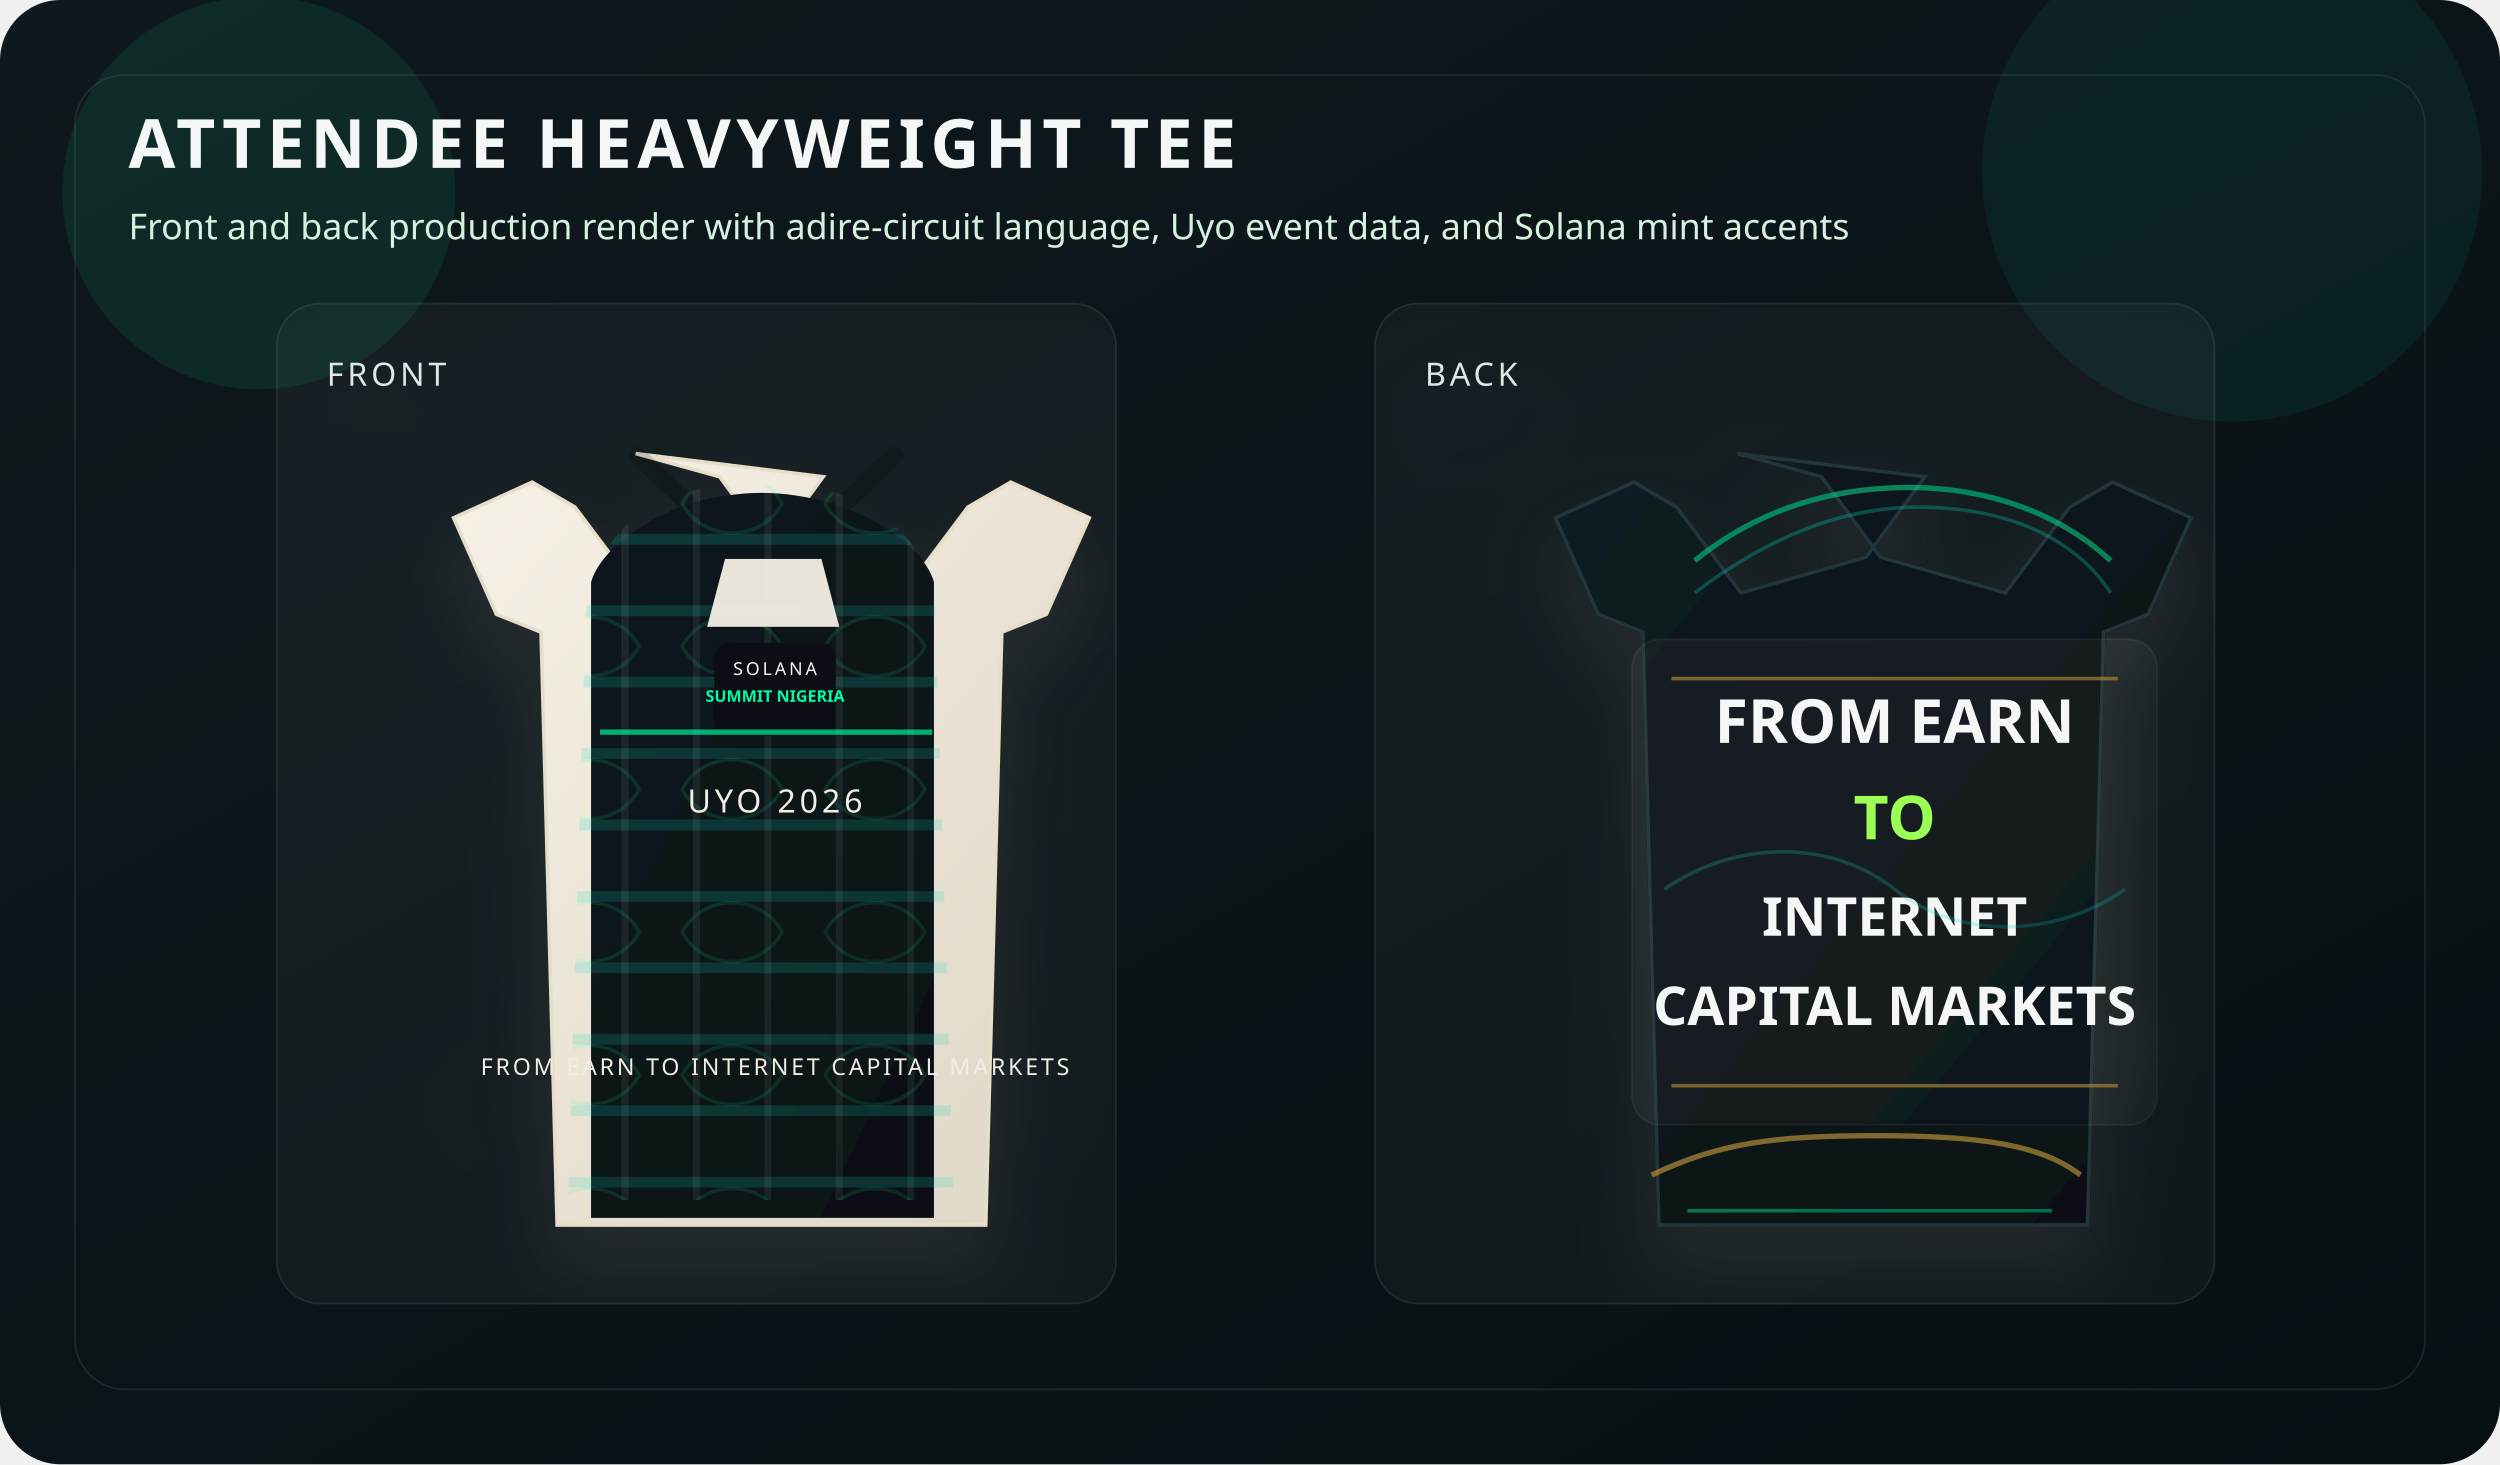
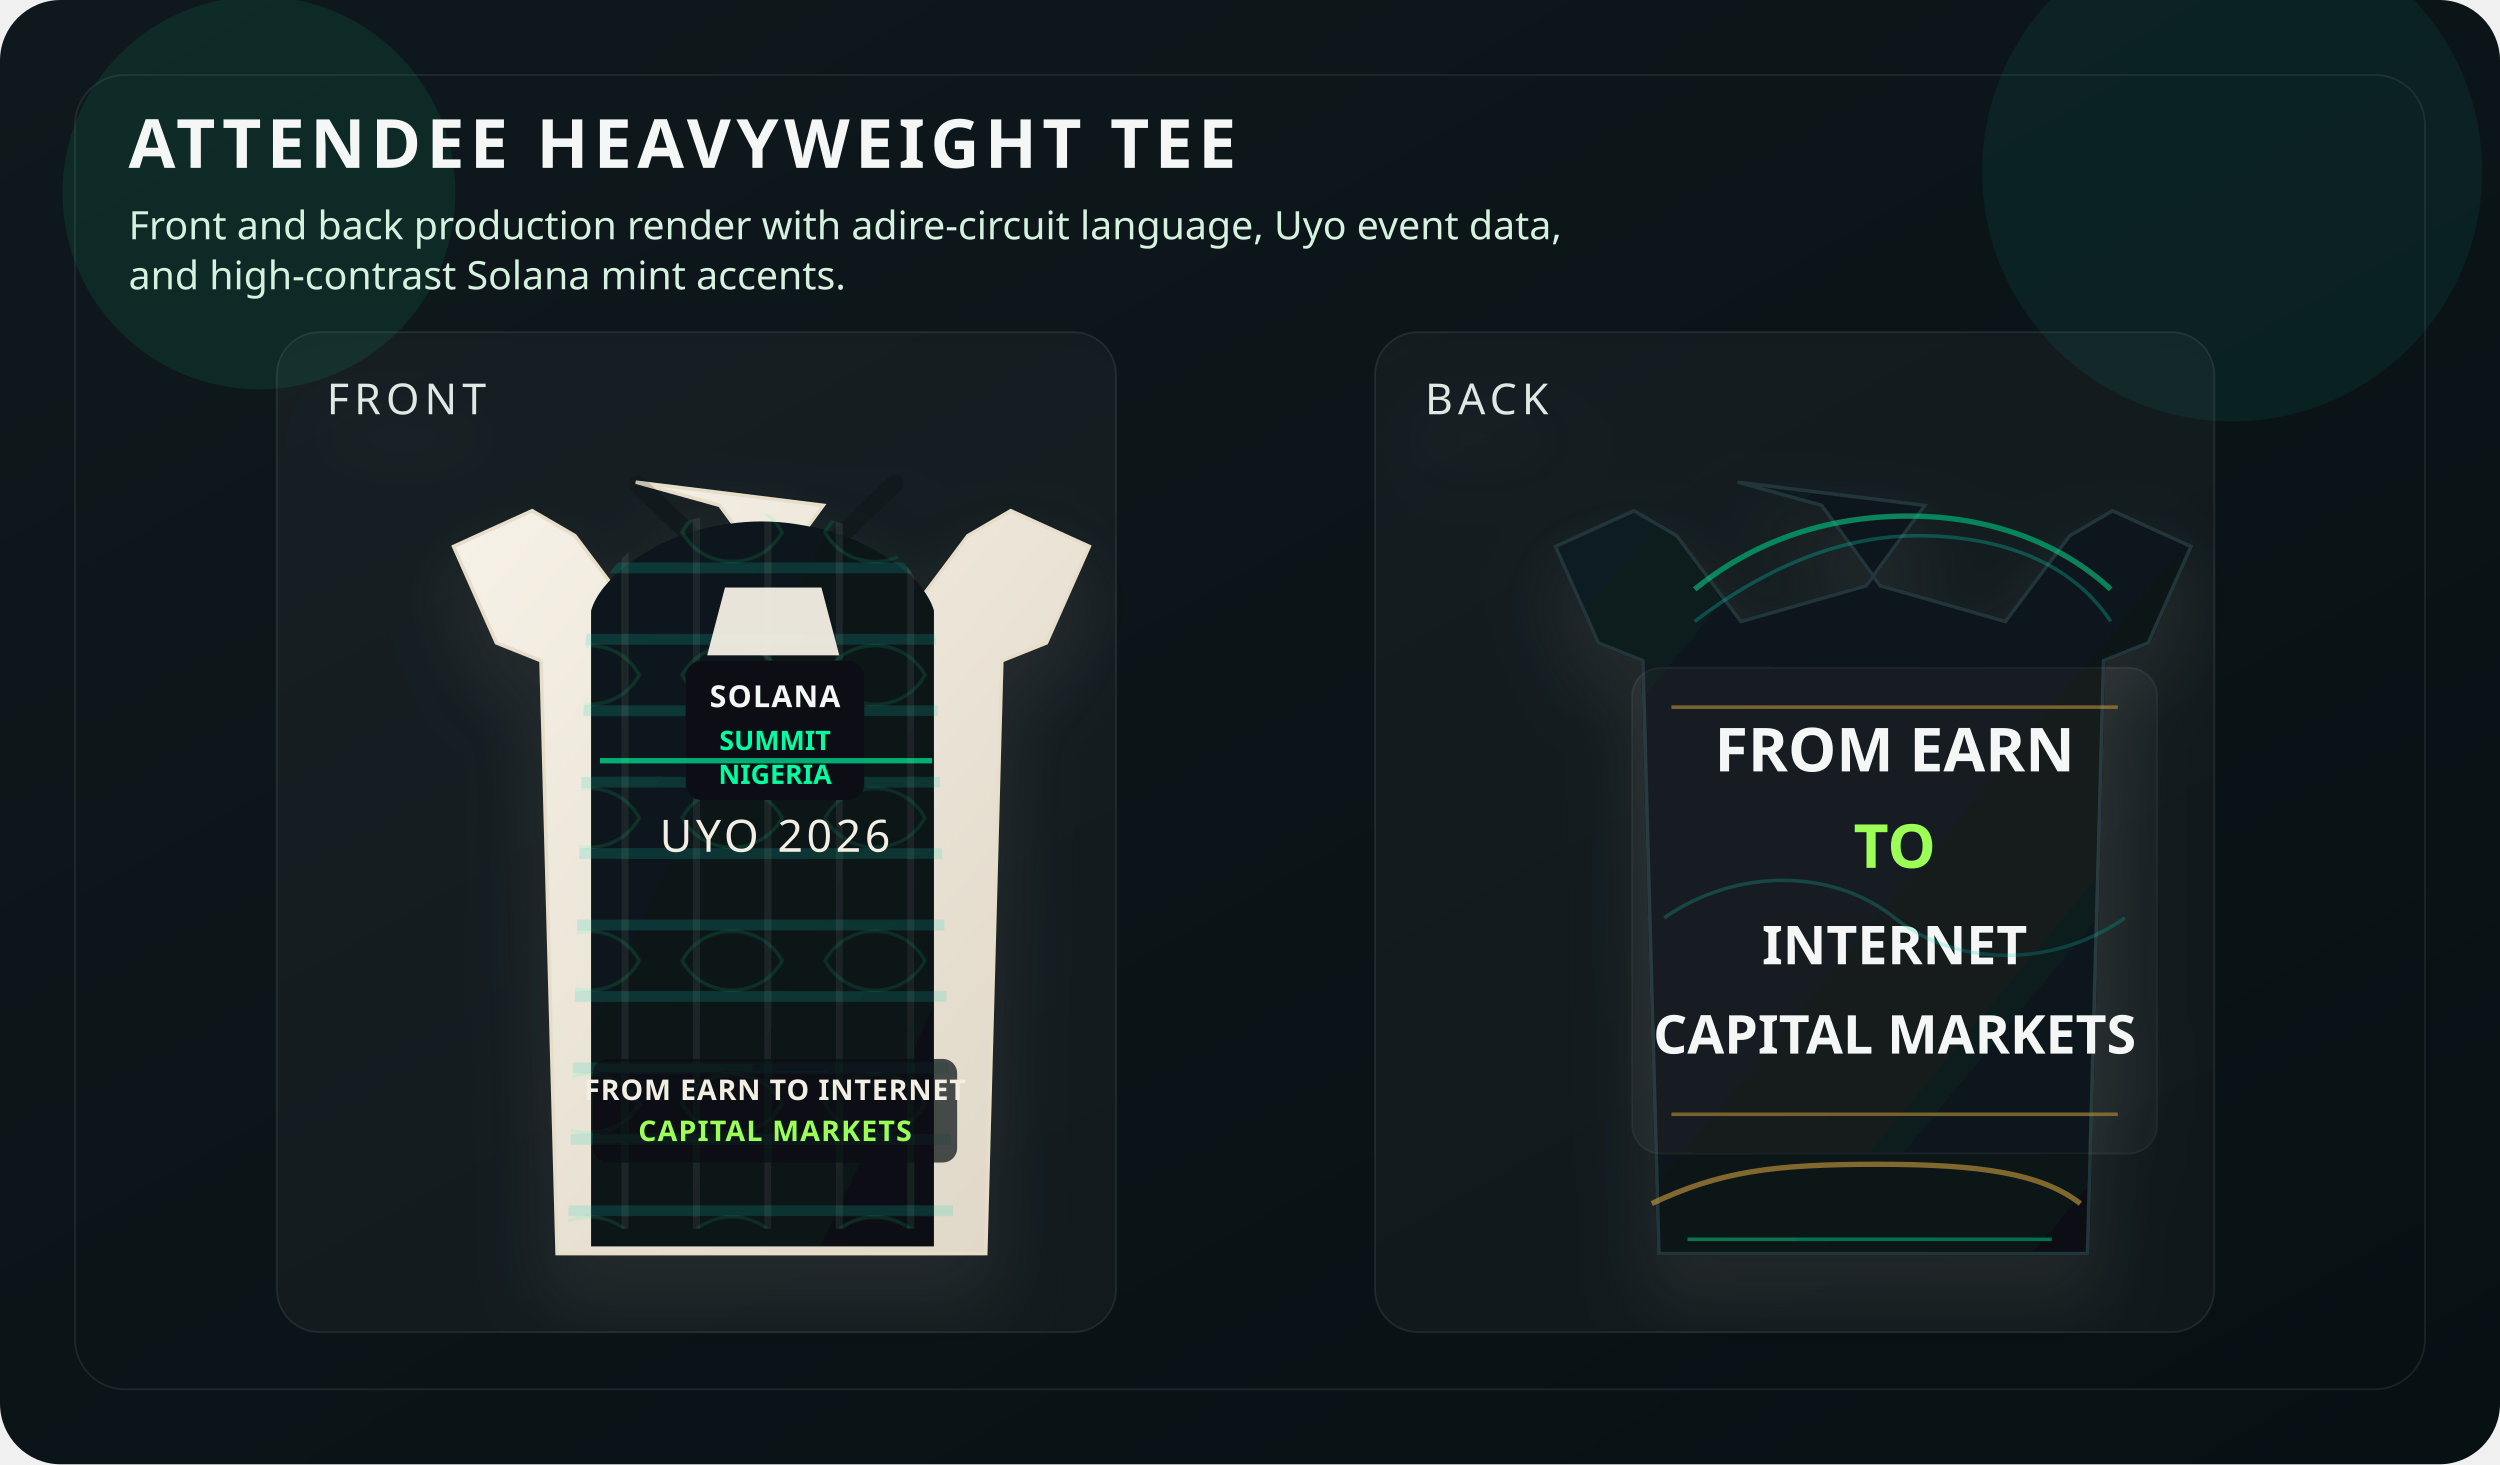
<svg xmlns="http://www.w3.org/2000/svg" viewBox="0 0 1400 820" role="img" aria-label="Attendee tee front and back production render">
  <defs>
    <linearGradient id="bg" x1="0" y1="0" x2="1" y2="1">
      <stop offset="0%" stop-color="#0f191d" />
      <stop offset="100%" stop-color="#071013" />
    </linearGradient>
    <linearGradient id="mint" x1="0" y1="0" x2="1" y2="1">
      <stop offset="0%" stop-color="#00ffa3" />
      <stop offset="100%" stop-color="#12d6c0" />
    </linearGradient>
    <linearGradient id="linen" x1="0" y1="0" x2="1" y2="1">
      <stop offset="0%" stop-color="#f7f2e8" />
      <stop offset="100%" stop-color="#ded6c5" />
    </linearGradient>
    <linearGradient id="inktee" x1="0" y1="0" x2="1" y2="1">
      <stop offset="0%" stop-color="#121c21" />
      <stop offset="100%" stop-color="#071013" />
    </linearGradient>
    <filter id="shadow" x="-20%" y="-20%" width="140%" height="140%">
      <feDropShadow dx="0" dy="22" stdDeviation="18" flood-color="#000" flood-opacity=".34" />
    </filter>
    <pattern id="adire" width="80" height="80" patternUnits="userSpaceOnUse">
      <path d="M0 20 H80 M0 60 H80" stroke="#12d6c0" stroke-opacity=".18" stroke-width="6" />
      <path d="M20 0 V80 M60 0 V80" stroke="#f3eee4" stroke-opacity=".08" stroke-width="4" />
      <path d="M12 40 C24 18, 56 18, 68 40 C56 62, 24 62, 12 40Z" fill="none" stroke="#00ffa3" stroke-opacity=".12" stroke-width="2" />
    </pattern>
  </defs>
  <rect width="1400" height="820" rx="34" fill="url(#bg)" />
  <rect x="42" y="42" width="1316" height="736" rx="28" fill="url(#bg)" stroke="#ffffff" stroke-opacity=".08" />
  <circle cx="145" cy="108" r="110" fill="#00ffa3" opacity=".08" />
  <circle cx="1250" cy="96" r="140" fill="#12d6c0" opacity=".07" />
  <text x="72" y="94" fill="#f4f7f5" font-family="Bahnschrift, Segoe UI, sans-serif" font-size="38" font-weight="700" letter-spacing=".08em">ATTENDEE HEAVYWEIGHT TEE</text>
-   <text x="72" y="134" fill="#d6f2df" font-family="Bahnschrift, Segoe UI, sans-serif" font-size="20">Front and back production render with adire-circuit language, Uyo event data, and Solana mint accents</text>
+   <text x="72" y="134" fill="#d6f2df" font-family="Bahnschrift, Segoe UI, sans-serif" font-size="22">Front and back production render with adire-circuit language, Uyo event data,</text>
+   <text x="72" y="162" fill="#d6f2df" font-family="Bahnschrift, Segoe UI, sans-serif" font-size="22">and high-contrast Solana mint accents.</text>
  <g filter="url(#shadow)">
-     <g transform="translate(155,170)">
+     <g transform="translate(155,186)">
      <rect x="0" y="0" width="470" height="560" rx="24" fill="rgba(255,255,255,.03)" stroke="#ffffff" stroke-opacity=".08" />
-       <text x="28" y="46" fill="#dfe8e4" font-family="Bahnschrift, Segoe UI, sans-serif" font-size="18" letter-spacing=".12em">FRONT</text>
+       <text x="28" y="46" fill="#dfe8e4" font-family="Bahnschrift, Segoe UI, sans-serif" font-size="24" letter-spacing=".12em">FRONT</text>
      <g transform="translate(55,72)">
        <path d="M146 12 L193 25 L226 70 L296 90 L332 42 L356 28 L400 48 L376 102 L351 112 L342 444 L102 444 L93 112 L68 102 L44 48 L88 28 L112 42 L148 90 L218 70 L251 25 Z" fill="url(#linen)" stroke="#e7deca" stroke-width="2" />
        <path d="M147 13 L219 82 L291 13" fill="none" stroke="#0d1518" stroke-opacity=".16" stroke-width="10" stroke-linecap="round" />
        <path d="M121 84 C126 66, 152 48, 177 40 C205 32, 228 32, 256 40 C282 48, 308 66, 313 84 L313 440 L121 440 Z" fill="url(#bg)" />
        <path d="M118 100 C120 86, 125 72, 132 62 C143 47, 164 34, 192 30 H240 C268 34, 289 47, 300 62 C307 72, 312 86, 314 100 L324 430 H108 Z" fill="url(#adire)" opacity=".95" />
        <path d="M196 71 L250 71 L260 109 L186 109 Z" fill="#f3eee4" opacity=".95" />
-         <rect x="190" y="118" width="68" height="52" rx="8" fill="#071013" />
-         <text x="224" y="136" text-anchor="middle" fill="#f4f7f5" font-family="Bahnschrift, Segoe UI, sans-serif" font-size="10" letter-spacing=".16em">SOLANA</text>
-         <text x="224" y="151" text-anchor="middle" fill="#00ffa3" font-family="Bahnschrift, Segoe UI, sans-serif" font-size="9" font-weight="700">SUMMIT NIGERIA</text>
+         <rect x="174" y="112" width="100" height="78" rx="9" fill="#071013" />
+         <text x="224" y="138" text-anchor="middle" fill="#f4f7f5" font-family="Bahnschrift, Segoe UI, sans-serif" font-size="17" font-weight="700" letter-spacing=".04em">SOLANA</text>
+         <text x="224" y="162" text-anchor="middle" fill="#00ffa3" font-family="Bahnschrift, Segoe UI, sans-serif" font-size="15" font-weight="700">SUMMIT</text>
+         <text x="224" y="181" text-anchor="middle" fill="#00ffa3" font-family="Bahnschrift, Segoe UI, sans-serif" font-size="15" font-weight="700">NIGERIA</text>
        <path d="M126 168 H312" stroke="#00ffa3" stroke-opacity=".65" stroke-width="3" />
-         <text x="224" y="213" text-anchor="middle" fill="#f3eee4" font-family="Bahnschrift, Segoe UI, sans-serif" font-size="18" letter-spacing=".12em">UYO 2026</text>
-         <text x="224" y="360" text-anchor="middle" fill="#f3eee4" font-family="Bahnschrift, Segoe UI, sans-serif" font-size="13" letter-spacing=".12em">FROM EARN TO INTERNET CAPITAL MARKETS</text>
+         <text x="224" y="219" text-anchor="middle" fill="#f3eee4" font-family="Bahnschrift, Segoe UI, sans-serif" font-size="25" letter-spacing=".08em">UYO 2026</text>
+         <rect x="122" y="335" width="204" height="58" rx="8" fill="#071013" fill-opacity=".72" />
+         <text x="224" y="358" text-anchor="middle" fill="#f3eee4" font-family="Bahnschrift, Segoe UI, sans-serif" font-size="16" font-weight="700" letter-spacing=".03em">FROM EARN TO INTERNET</text>
+         <text x="224" y="381" text-anchor="middle" fill="#9cff57" font-family="Bahnschrift, Segoe UI, sans-serif" font-size="16" font-weight="700" letter-spacing=".04em">CAPITAL MARKETS</text>
      </g>
    </g>
-     <g transform="translate(770,170)">
+     <g transform="translate(770,186)">
      <rect x="0" y="0" width="470" height="560" rx="24" fill="rgba(255,255,255,.03)" stroke="#ffffff" stroke-opacity=".08" />
-       <text x="28" y="46" fill="#dfe8e4" font-family="Bahnschrift, Segoe UI, sans-serif" font-size="18" letter-spacing=".12em">BACK</text>
+       <text x="28" y="46" fill="#dfe8e4" font-family="Bahnschrift, Segoe UI, sans-serif" font-size="24" letter-spacing=".12em">BACK</text>
      <g transform="translate(57,72)">
        <path d="M146 12 L193 25 L226 70 L296 90 L332 42 L356 28 L400 48 L376 102 L351 112 L342 444 L102 444 L93 112 L68 102 L44 48 L88 28 L112 42 L148 90 L218 70 L251 25 Z" fill="url(#inktee)" stroke="#24353a" stroke-width="2" />
        <path d="M122 72 C154 46, 194 31, 242 31 C287 31, 327 46, 355 72" fill="none" stroke="#00ffa3" stroke-opacity=".46" stroke-width="3" />
        <path d="M122 90 C164 58, 206 42, 247 42 C295 42, 334 58, 355 90" fill="none" stroke="#12d6c0" stroke-opacity=".28" stroke-width="2" />
        <g transform="translate(87,116)">
          <rect x="0" y="0" width="294" height="272" rx="16" fill="rgba(255,255,255,.03)" stroke="#ffffff" stroke-opacity=".05" />
          <text x="147" y="58" text-anchor="middle" fill="#f4f7f5" font-family="Bahnschrift, Segoe UI, sans-serif" font-size="34" font-weight="800">FROM EARN</text>
          <text x="147" y="112" text-anchor="middle" fill="#9cff57" font-family="Bahnschrift, Segoe UI, sans-serif" font-size="34" font-weight="800">TO</text>
          <text x="147" y="166" text-anchor="middle" fill="#f4f7f5" font-family="Bahnschrift, Segoe UI, sans-serif" font-size="30" font-weight="700">INTERNET</text>
          <text x="147" y="216" text-anchor="middle" fill="#f4f7f5" font-family="Bahnschrift, Segoe UI, sans-serif" font-size="30" font-weight="700">CAPITAL MARKETS</text>
          <path d="M22 22 H272 M22 250 H272" stroke="#c89b3c" stroke-opacity=".55" stroke-width="2" />
          <path d="M18 140 C58 112, 112 112, 147 140 C182 168, 236 168, 276 140" fill="none" stroke="#12d6c0" stroke-opacity=".22" stroke-width="2" />
        </g>
        <path d="M98 416 C136 398, 166 394, 224 394 C282 394, 316 399, 338 416" fill="none" stroke="#c89b3c" stroke-width="3" stroke-opacity=".62" />
        <path d="M118 436 H322" stroke="#00ffa3" stroke-width="2" stroke-opacity=".4" />
      </g>
    </g>
  </g>
</svg>
